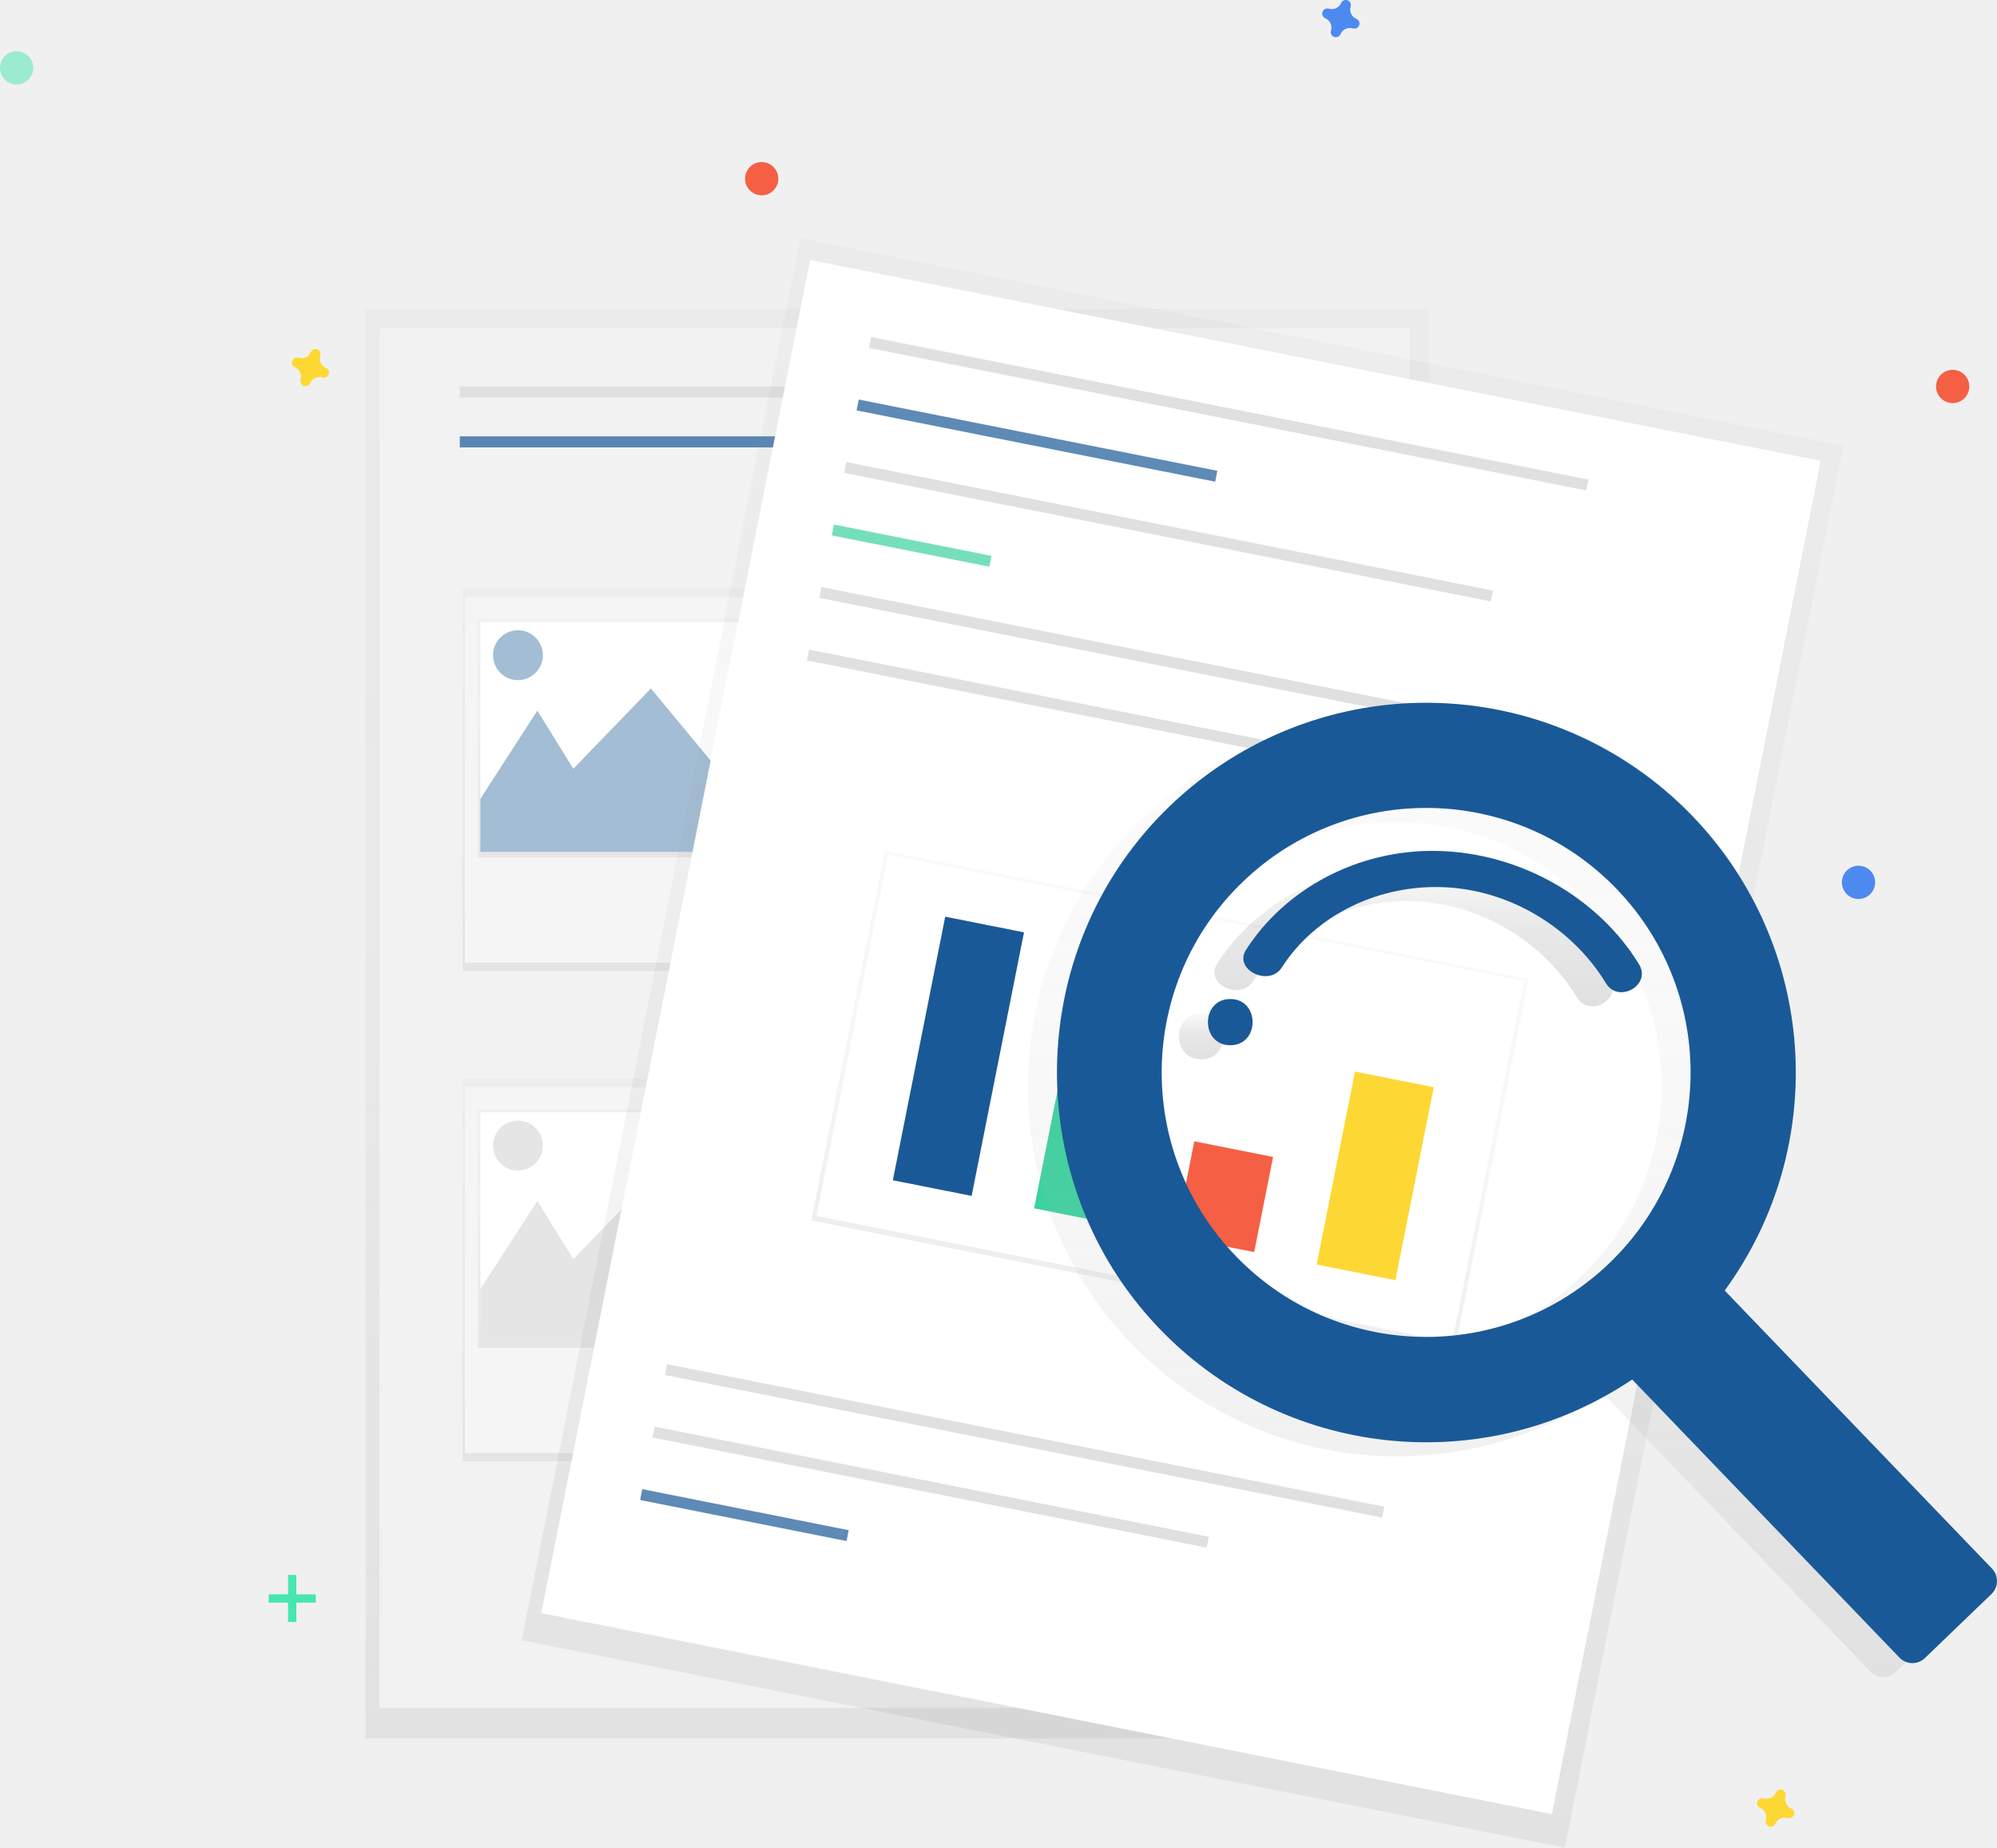
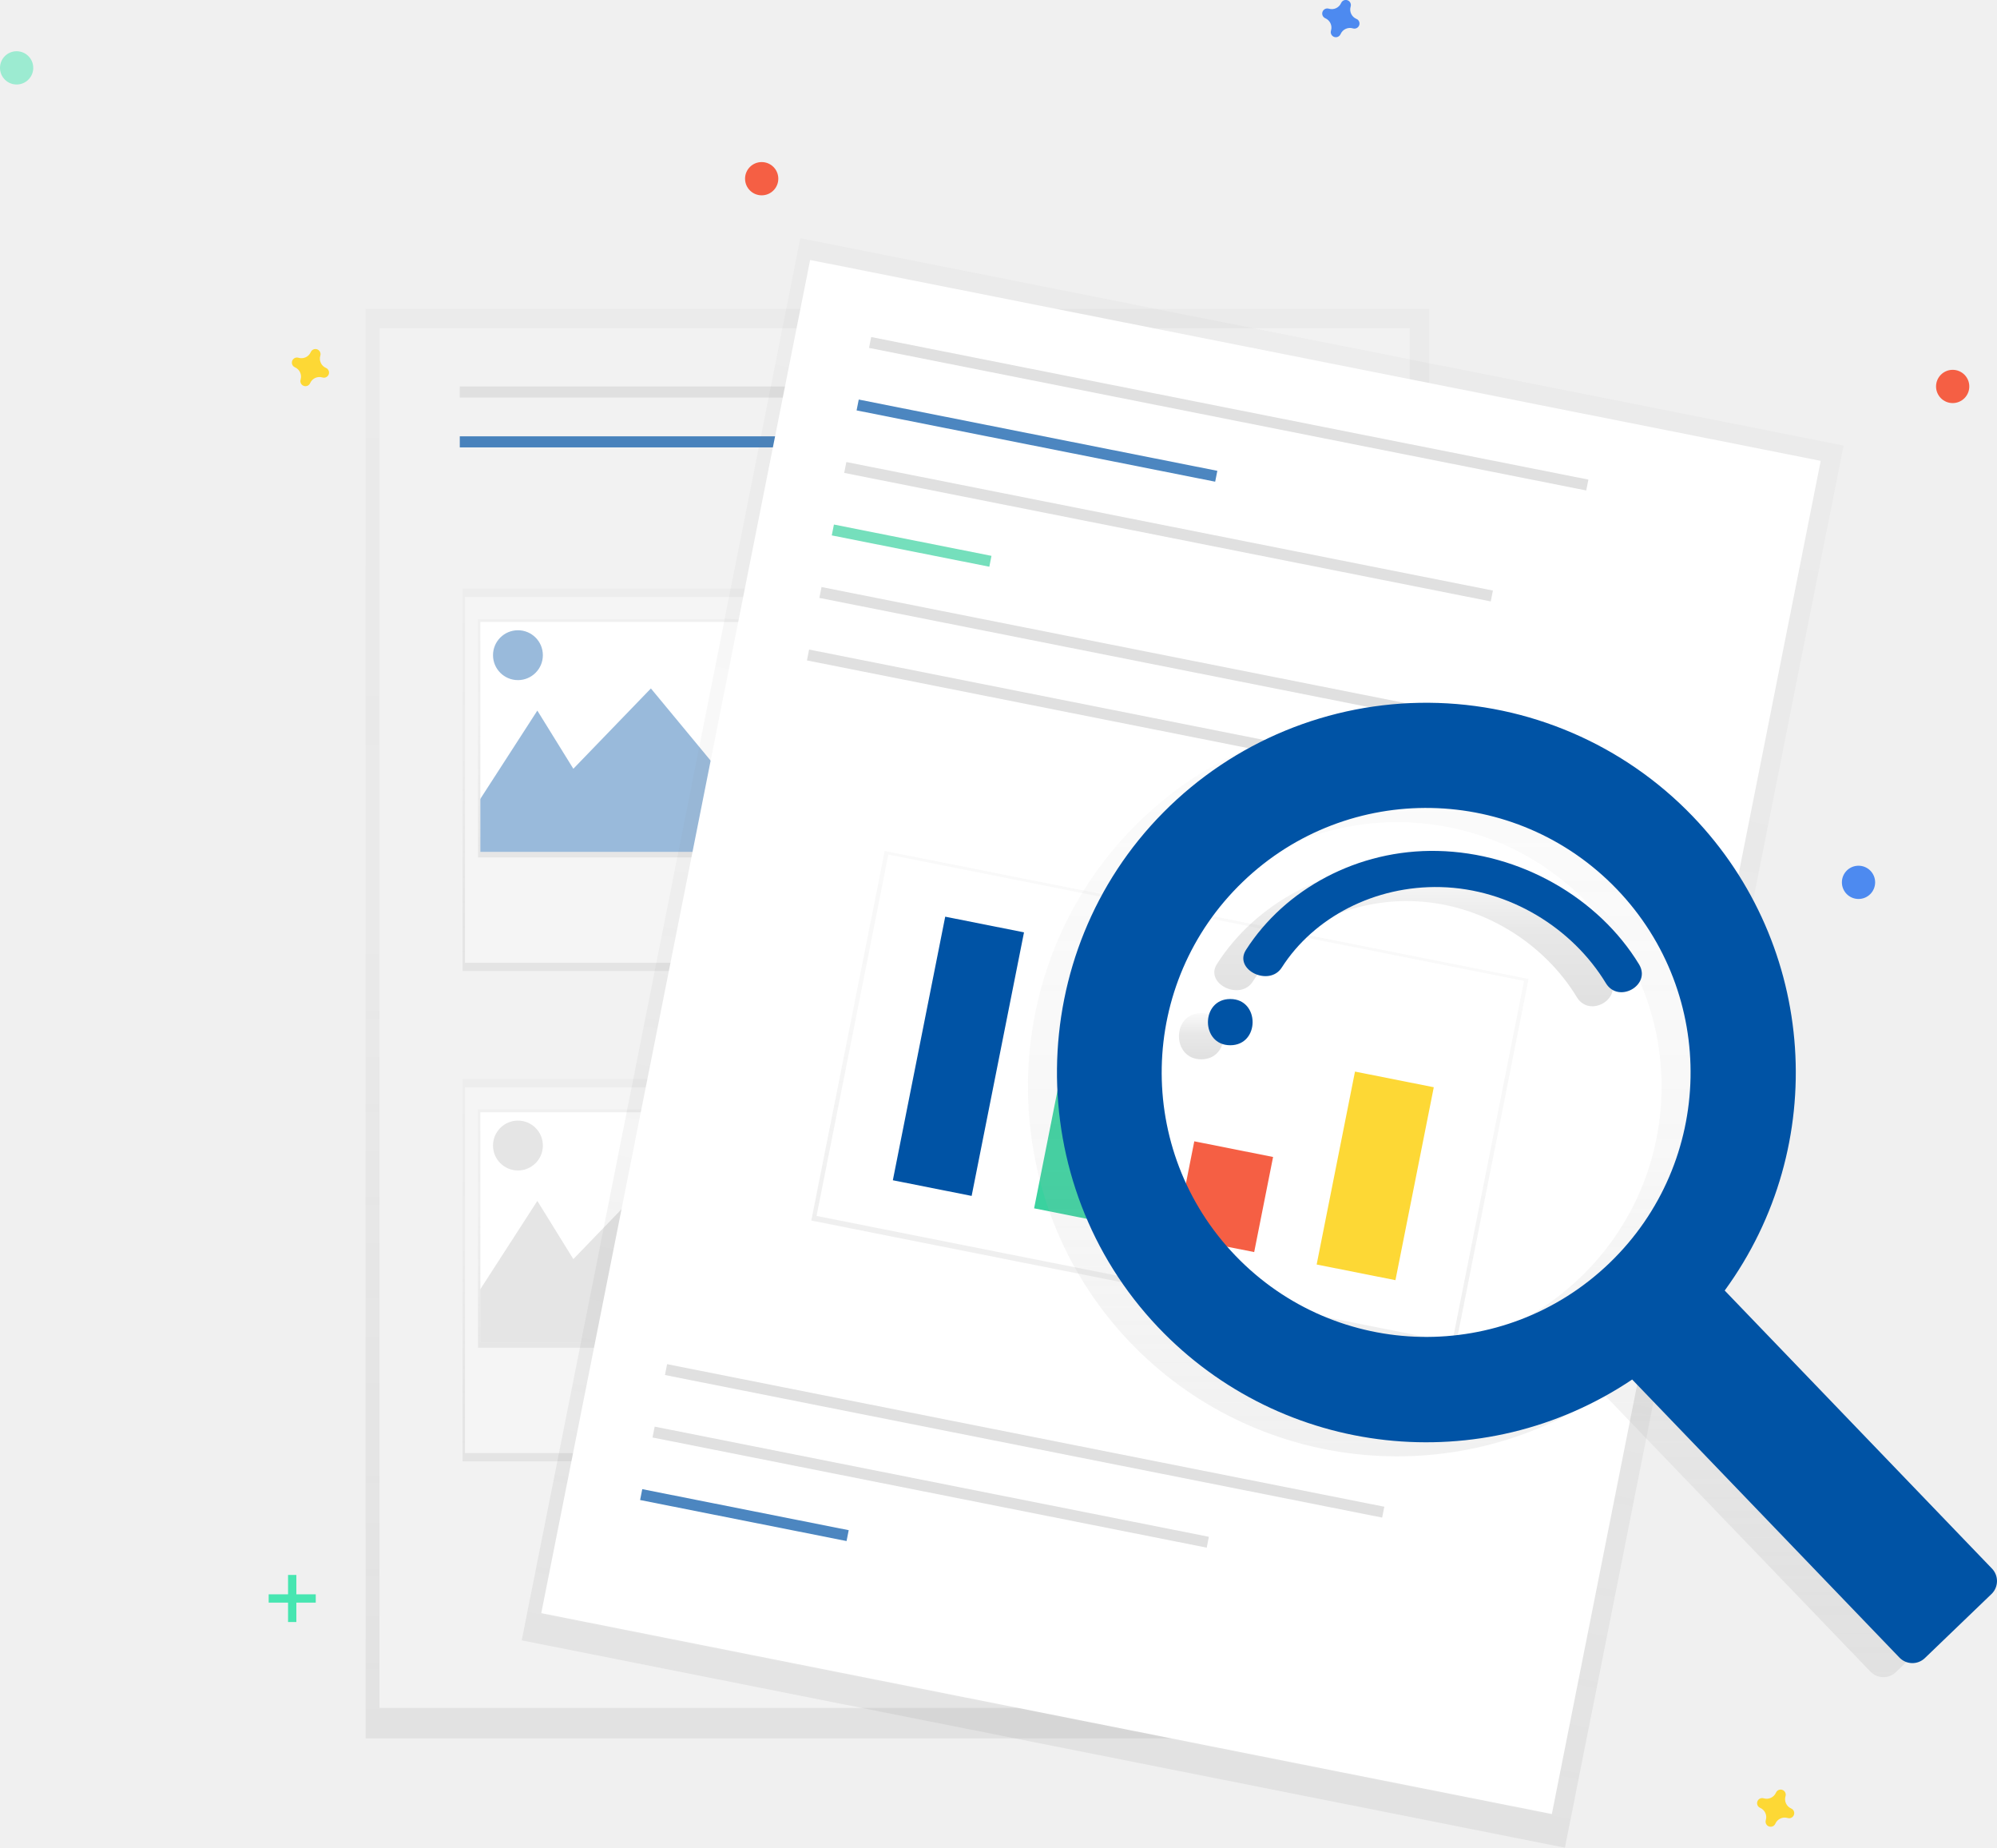
<svg xmlns="http://www.w3.org/2000/svg" xmlns:xlink="http://www.w3.org/1999/xlink" id="9a5c15f4-7944-40bc-b8da-d63b7d478a28" data-name="Layer 1" width="842" height="778.92" viewBox="0 0 842 778.92">
  <defs>
    <linearGradient id="a91ba363-77be-43f7-9cf6-91c4a3880d9c" x1="378.37" y1="732.81" x2="378.37" y2="130.21" gradientUnits="userSpaceOnUse">
      <stop offset="0" stop-color="gray" stop-opacity="0.25" />
      <stop offset="0.54" stop-color="gray" stop-opacity="0.12" />
      <stop offset="1" stop-color="gray" stop-opacity="0.1" />
    </linearGradient>
    <linearGradient id="d1e6aa0e-d79d-4f6f-afbb-c37e9ed80ff9" x1="274.44" y1="409.32" x2="274.44" y2="248.16" xlink:href="#a91ba363-77be-43f7-9cf6-91c4a3880d9c" />
    <linearGradient id="a279b039-1afd-4281-8292-ccd5c8c9b734" x1="274.44" y1="361.44" x2="274.44" y2="261.01" xlink:href="#a91ba363-77be-43f7-9cf6-91c4a3880d9c" />
    <clipPath id="42e7b1d1-2be2-47b0-aacb-a853df270819" transform="translate(-179 -60.54)">
      <rect id="cf34cfb5-9399-4bae-9cea-d47bbef6cb3a" data-name="&lt;Rectangle&gt;" x="381.54" y="322.72" width="143.79" height="96.93" fill="#fff" />
    </clipPath>
    <linearGradient id="972637f2-71db-4198-9c75-a0854a7fe249" x1="274.44" y1="616.03" x2="274.44" y2="454.87" xlink:href="#a91ba363-77be-43f7-9cf6-91c4a3880d9c" />
    <linearGradient id="6c85befd-f960-412c-83e0-663d4b13bf85" x1="274.44" y1="568.15" x2="274.44" y2="467.72" xlink:href="#a91ba363-77be-43f7-9cf6-91c4a3880d9c" />
    <clipPath id="f66b8fac-771d-49bf-85c7-4ce29a79f723" transform="translate(-179 -60.54)">
      <rect id="7439734d-5f7c-428f-88ce-e68b86a45c07" data-name="&lt;Rectangle&gt;" x="381.54" y="529.42" width="143.79" height="96.93" fill="#fff" />
    </clipPath>
    <linearGradient id="598f8edf-c762-4b18-b52d-250fc678075a" x1="688.76" y1="765.86" x2="688.76" y2="163.26" gradientTransform="translate(1142.22 -188.53) rotate(90)" xlink:href="#a91ba363-77be-43f7-9cf6-91c4a3880d9c" />
    <linearGradient id="013b841e-9a42-49b8-8a36-6db9ed002b72" x1="688.18" y1="568.49" x2="688.18" y2="409.67" gradientTransform="translate(1161.39 -164.01) rotate(90)" xlink:href="#a91ba363-77be-43f7-9cf6-91c4a3880d9c" />
    <linearGradient id="f8cab3c1-d868-48bc-b87d-cd2075ddc26a" x1="810.6" y1="767.54" x2="810.6" y2="362.71" gradientUnits="userSpaceOnUse">
      <stop offset="0" stop-color="#b3b3b3" stop-opacity="0.25" />
      <stop offset="0.54" stop-color="#b3b3b3" stop-opacity="0.1" />
      <stop offset="1" stop-color="#b3b3b3" stop-opacity="0.05" />
    </linearGradient>
    <linearGradient id="043d467e-585e-47c7-bb2c-06dd6f5be04b" x1="685.49" y1="507.08" x2="685.49" y2="487.6" gradientUnits="userSpaceOnUse">
      <stop offset="0" stop-opacity="0.12" />
      <stop offset="0.55" stop-opacity="0.09" />
      <stop offset="1" stop-opacity="0.02" />
    </linearGradient>
    <linearGradient id="be08032f-102d-431e-9b5f-1e4ebfc8159b" x1="774.99" y1="484.73" x2="774.99" y2="425.15" xlink:href="#043d467e-585e-47c7-bb2c-06dd6f5be04b" />
  </defs>
  <g opacity="0.5">
    <rect x="154.15" y="130.21" width="448.44" height="602.6" fill="url(#a91ba363-77be-43f7-9cf6-91c4a3880d9c)" />
  </g>
  <rect x="159.99" y="138.39" width="434.43" height="581.58" fill="#f2f2f2" />
  <rect x="193.86" y="162.91" width="149.48" height="4.67" fill="#e0e0e0" />
-   <rect x="193.86" y="183.93" width="149.48" height="4.67" fill="#1a5997" opacity="0.7" />
+   <rect x="193.86" y="183.93" width="149.48" height="4.67" fill="#0053a5" opacity="0.7" />
  <rect x="365.53" y="162.91" width="149.48" height="4.67" fill="#e0e0e0" />
  <rect x="388.88" y="296.05" width="149.48" height="4.67" fill="#e0e0e0" />
  <rect x="392.39" y="308.89" width="149.48" height="4.67" fill="#e0e0e0" />
  <rect x="399.4" y="321.74" width="149.48" height="4.67" fill="#e0e0e0" />
  <rect x="388.88" y="502.75" width="149.48" height="4.67" fill="#e0e0e0" />
  <rect x="392.39" y="515.6" width="149.48" height="4.67" fill="#e0e0e0" />
  <rect x="399.4" y="528.44" width="149.48" height="4.67" fill="#e0e0e0" />
  <g opacity="0.5">
    <rect x="195.03" y="248.16" width="158.82" height="161.16" fill="url(#d1e6aa0e-d79d-4f6f-afbb-c37e9ed80ff9)" />
  </g>
  <rect x="196.03" y="251.67" width="156.32" height="154.15" fill="#f5f5f5" />
  <g opacity="0.5">
    <rect x="201.54" y="261.01" width="145.8" height="100.43" fill="url(#a279b039-1afd-4281-8292-ccd5c8c9b734)" />
  </g>
  <rect id="e1f34465-d008-41db-868b-e00503fb87b3" data-name="&lt;Rectangle&gt;" x="202.54" y="262.18" width="143.79" height="96.93" fill="#fff" />
  <g clip-path="url(#42e7b1d1-2be2-47b0-aacb-a853df270819)">
-     <polygon points="190.35 355.61 226.56 299.55 241.74 324.07 274.44 290.21 302.47 324.07 326.99 273.86 390.05 374.29 185.68 367.28 190.35 355.61" fill="#1a5997" opacity="0.4" />
-     <circle cx="218.38" cy="276.19" r="10.51" fill="#1a5997" opacity="0.4" />
+     <polygon points="190.35 355.61 226.56 299.55 241.74 324.07 274.44 290.21 302.47 324.07 326.99 273.86 390.05 374.29 185.68 367.28 190.35 355.61" fill="#0053a5" opacity="0.4" />
+     <circle cx="218.38" cy="276.19" r="10.51" fill="#0053a5" opacity="0.4" />
  </g>
  <g opacity="0.5">
    <rect x="195.03" y="454.87" width="158.82" height="161.16" fill="url(#972637f2-71db-4198-9c75-a0854a7fe249)" />
  </g>
  <rect x="196.03" y="458.37" width="156.32" height="154.15" fill="#f5f5f5" />
  <g opacity="0.5">
    <rect x="201.54" y="467.72" width="145.8" height="100.43" fill="url(#6c85befd-f960-412c-83e0-663d4b13bf85)" />
  </g>
  <rect id="c95ac4f6-be4d-44a3-92c2-5c8066e2b531" data-name="&lt;Rectangle&gt;" x="202.54" y="468.88" width="143.79" height="96.93" fill="#fff" />
  <g clip-path="url(#f66b8fac-771d-49bf-85c7-4ce29a79f723)">
    <polygon points="190.35 562.31 226.56 506.25 241.74 530.78 274.44 496.91 302.47 530.78 326.99 480.56 390.05 580.99 185.68 573.99 190.35 562.31" fill="#bdbdbd" opacity="0.4" />
    <circle cx="218.38" cy="482.9" r="10.51" fill="#bdbdbd" opacity="0.4" />
  </g>
  <g opacity="0.5">
    <rect x="376.36" y="276.01" width="602.6" height="448.44" transform="translate(-124.09 1006.82) rotate(-78.76)" fill="url(#598f8edf-c762-4b18-b52d-250fc678075a)" />
  </g>
  <rect x="386.18" y="280.49" width="581.58" height="434.43" transform="translate(-122.17 1004.12) rotate(-78.76)" fill="#fff" />
  <rect x="542.89" y="232.65" width="308.31" height="4.67" transform="translate(-119.81 -191.93) rotate(11.24)" fill="#e0e0e0" />
  <rect x="456.83" y="665.62" width="308.31" height="4.67" transform="translate(-37.05 -166.84) rotate(11.24)" fill="#e0e0e0" />
  <rect x="452.26" y="685.13" width="238.24" height="4.67" transform="translate(-34.01 -158.75) rotate(11.24)" fill="#e0e0e0" />
-   <rect x="448.46" y="696.91" width="88.75" height="4.67" transform="translate(-33.22 -143.21) rotate(11.24)" fill="#1a5997" opacity="0.7" />
-   <rect x="539.13" y="243.97" width="154.15" height="4.67" transform="translate(-119.16 -175.95) rotate(11.24)" fill="#1a5997" opacity="0.7" />
+   <rect x="448.46" y="696.91" width="88.75" height="4.67" transform="translate(-33.22 -143.21) rotate(11.24)" fill="#0053a5" opacity="0.7" />
+   <rect x="539.13" y="243.97" width="154.15" height="4.67" transform="translate(-119.16 -175.95) rotate(11.24)" fill="#0053a5" opacity="0.7" />
  <rect x="532.71" y="282.38" width="277.94" height="4.67" transform="translate(-110.6 -186.03) rotate(11.24)" fill="#e0e0e0" />
  <rect x="529.49" y="288.24" width="67.73" height="4.67" transform="translate(-111.54 -164.8) rotate(11.24)" fill="#3ad29f" opacity="0.7" />
  <rect x="521.95" y="338.03" width="308.31" height="4.67" transform="translate(-99.67 -185.82) rotate(11.24)" fill="#e0e0e0" />
  <g opacity="0.5">
    <rect x="592.89" y="385.78" width="158.82" height="276.77" transform="translate(-151.88 1020.84) rotate(-78.76)" fill="url(#013b841e-9a42-49b8-8a36-6db9ed002b72)" />
  </g>
  <rect x="535.78" y="445.94" width="273.27" height="155.32" transform="translate(-64.02 -181.59) rotate(11.24)" fill="#fff" />
  <rect x="516.71" y="364.38" width="308.31" height="4.67" transform="translate(-94.63 -184.29) rotate(11.24)" fill="#e0e0e0" />
-   <rect x="566.14" y="449.2" width="33.87" height="113.28" transform="translate(-69.19 -164.51) rotate(11.24)" fill="#1a5997" />
+   <rect x="566.14" y="449.2" width="33.87" height="113.28" transform="translate(-69.19 -164.51) rotate(11.24)" fill="#0053a5" />
  <rect x="622.06" y="498.05" width="33.87" height="75.91" transform="translate(-62.24 -174.83) rotate(11.24)" fill="#3ad29f" />
  <rect x="678.21" y="544.59" width="33.87" height="40.87" transform="translate(-55.5 -185.22) rotate(11.24)" fill="#f55f44" />
  <rect x="741.87" y="514.79" width="33.87" height="82.92" transform="translate(-55.99 -197.8) rotate(11.24)" fill="#fdd835" />
  <path d="M880.45,410.55a155.89,155.89,0,0,0-223.11-1.68c-59,59.48-60,156.33-2.29,217.07A155.89,155.89,0,0,0,854.95,648L967.64,765.21a7.59,7.59,0,0,0,10.73.21l28.08-27a7.59,7.59,0,0,0,.21-10.73L894,610.49A155.9,155.9,0,0,0,880.45,410.55ZM845.35,599a111.5,111.5,0,1,1,3.1-157.66A111.5,111.5,0,0,1,845.35,599Z" transform="translate(-179 -60.54)" fill="url(#f8cab3c1-d868-48bc-b87d-cd2075ddc26a)" />
  <path d="M685.49,487.6c-12.54,0-12.56,19.49,0,19.49S698.05,487.6,685.49,487.6Z" transform="translate(-179 -60.54)" fill="url(#043d467e-585e-47c7-bb2c-06dd6f5be04b)" />
  <path d="M772.9,425.17c-33.75-.76-64.46,16.17-80.79,41.73-5.33,8.34,9.8,15.71,15.1,7.41,13.52-21.16,39.21-34.6,67-33.9,29.12.73,55.62,17.39,69.65,40.51,5.32,8.77,19.27.8,14-7.92C840.8,445,807.76,426,772.9,425.17Z" transform="translate(-179 -60.54)" fill="url(#be08032f-102d-431e-9b5f-1e4ebfc8159b)" />
-   <path d="M892.68,404.63a155.89,155.89,0,0,0-223.11-1.68c-59,59.48-60,156.33-2.29,217.07a155.89,155.89,0,0,0,199.9,22.05L979.86,759.29a7.59,7.59,0,0,0,10.73.21l28.08-27a7.59,7.59,0,0,0,.21-10.73L906.19,604.56A155.9,155.9,0,0,0,892.68,404.63ZM857.58,593a111.5,111.5,0,1,1,3.1-157.66A111.5,111.5,0,0,1,857.58,593Z" transform="translate(-179 -60.54)" fill="#1a5997" />
-   <path d="M697.72,481.67c-12.54,0-12.56,19.49,0,19.49S710.28,481.67,697.72,481.67Z" transform="translate(-179 -60.54)" fill="#1a5997" />
-   <path d="M785.13,419.25c-33.75-.76-64.46,16.17-80.79,41.73-5.33,8.34,9.8,15.71,15.1,7.41,13.52-21.16,39.21-34.6,67-33.9,29.12.73,55.62,17.39,69.65,40.51,5.32,8.77,19.27.8,14-7.92C853,439,820,420,785.13,419.25Z" transform="translate(-179 -60.54)" fill="#1a5997" />
+   <path d="M892.68,404.63a155.89,155.89,0,0,0-223.11-1.68c-59,59.48-60,156.33-2.29,217.07a155.89,155.89,0,0,0,199.9,22.05L979.86,759.29a7.59,7.59,0,0,0,10.73.21l28.08-27a7.59,7.59,0,0,0,.21-10.73L906.19,604.56A155.9,155.9,0,0,0,892.68,404.63ZM857.58,593a111.5,111.5,0,1,1,3.1-157.66A111.5,111.5,0,0,1,857.58,593Z" transform="translate(-179 -60.54)" fill="#0053a5" />
+   <path d="M697.72,481.67c-12.54,0-12.56,19.49,0,19.49S710.28,481.67,697.72,481.67Z" transform="translate(-179 -60.54)" fill="#0053a5" />
+   <path d="M785.13,419.25c-33.75-.76-64.46,16.17-80.79,41.73-5.33,8.34,9.8,15.71,15.1,7.41,13.52-21.16,39.21-34.6,67-33.9,29.12.73,55.62,17.39,69.65,40.51,5.32,8.77,19.27.8,14-7.92C853,439,820,420,785.13,419.25Z" transform="translate(-179 -60.54)" fill="#0053a5" />
  <rect x="121.45" y="663.91" width="3.5" height="19.85" fill="#47e6b1" />
  <rect x="300.45" y="724.45" width="3.5" height="19.85" transform="translate(857.58 371.63) rotate(90)" fill="#47e6b1" />
  <path d="M750.87,68.49a4.29,4.29,0,0,1-2.39-5.19,2.06,2.06,0,0,0,.09-.48h0a2.15,2.15,0,0,0-3.87-1.43h0a2.06,2.06,0,0,0-.24.42,4.29,4.29,0,0,1-5.19,2.39,2.06,2.06,0,0,0-.48-.09h0A2.15,2.15,0,0,0,737.38,68h0a2.06,2.06,0,0,0,.42.24,4.29,4.29,0,0,1,2.39,5.19,2.06,2.06,0,0,0-.09.48h0A2.15,2.15,0,0,0,744,75.32h0a2.06,2.06,0,0,0,.24-.42,4.29,4.29,0,0,1,5.19-2.39,2.06,2.06,0,0,0,.48.09h0a2.15,2.15,0,0,0,1.43-3.87h0A2.06,2.06,0,0,0,750.87,68.49Z" transform="translate(-179 -60.54)" fill="#4d8af0" />
  <path d="M316.44,215.64a4.29,4.29,0,0,1-2.39-5.19,2.06,2.06,0,0,0,.09-.48h0a2.15,2.15,0,0,0-3.87-1.43h0a2.06,2.06,0,0,0-.24.42,4.29,4.29,0,0,1-5.19,2.39,2.06,2.06,0,0,0-.48-.09h0a2.15,2.15,0,0,0-1.43,3.87h0a2.06,2.06,0,0,0,.42.24,4.29,4.29,0,0,1,2.39,5.19,2.06,2.06,0,0,0-.09.48h0a2.15,2.15,0,0,0,3.87,1.43h0a2.06,2.06,0,0,0,.24-.42,4.29,4.29,0,0,1,5.19-2.39,2.06,2.06,0,0,0,.48.09h0a2.15,2.15,0,0,0,1.43-3.87h0A2.06,2.06,0,0,0,316.44,215.64Z" transform="translate(-179 -60.54)" fill="#fdd835" />
  <path d="M934.22,822.9a4.29,4.29,0,0,1-2.39-5.19,2.06,2.06,0,0,0,.09-.48h0a2.15,2.15,0,0,0-3.87-1.43h0a2.06,2.06,0,0,0-.24.42,4.29,4.29,0,0,1-5.19,2.39,2.06,2.06,0,0,0-.48-.09h0a2.15,2.15,0,0,0-1.43,3.87h0a2.06,2.06,0,0,0,.42.24,4.29,4.29,0,0,1,2.39,5.19,2.06,2.06,0,0,0-.09.48h0a2.15,2.15,0,0,0,3.87,1.43h0a2.06,2.06,0,0,0,.24-.42,4.29,4.29,0,0,1,5.19-2.39,2.06,2.06,0,0,0,.48.09h0a2.15,2.15,0,0,0,1.43-3.87h0A2.06,2.06,0,0,0,934.22,822.9Z" transform="translate(-179 -60.54)" fill="#fdd835" />
  <circle cx="321.15" cy="75.33" r="7.01" fill="#f55f44" />
  <circle cx="823.31" cy="162.91" r="7.01" fill="#f55f44" />
  <circle cx="783.61" cy="371.95" r="7.01" fill="#4d8af0" />
  <circle cx="7.01" cy="28.61" r="7.01" fill="#47e6b1" opacity="0.5" />
</svg>
